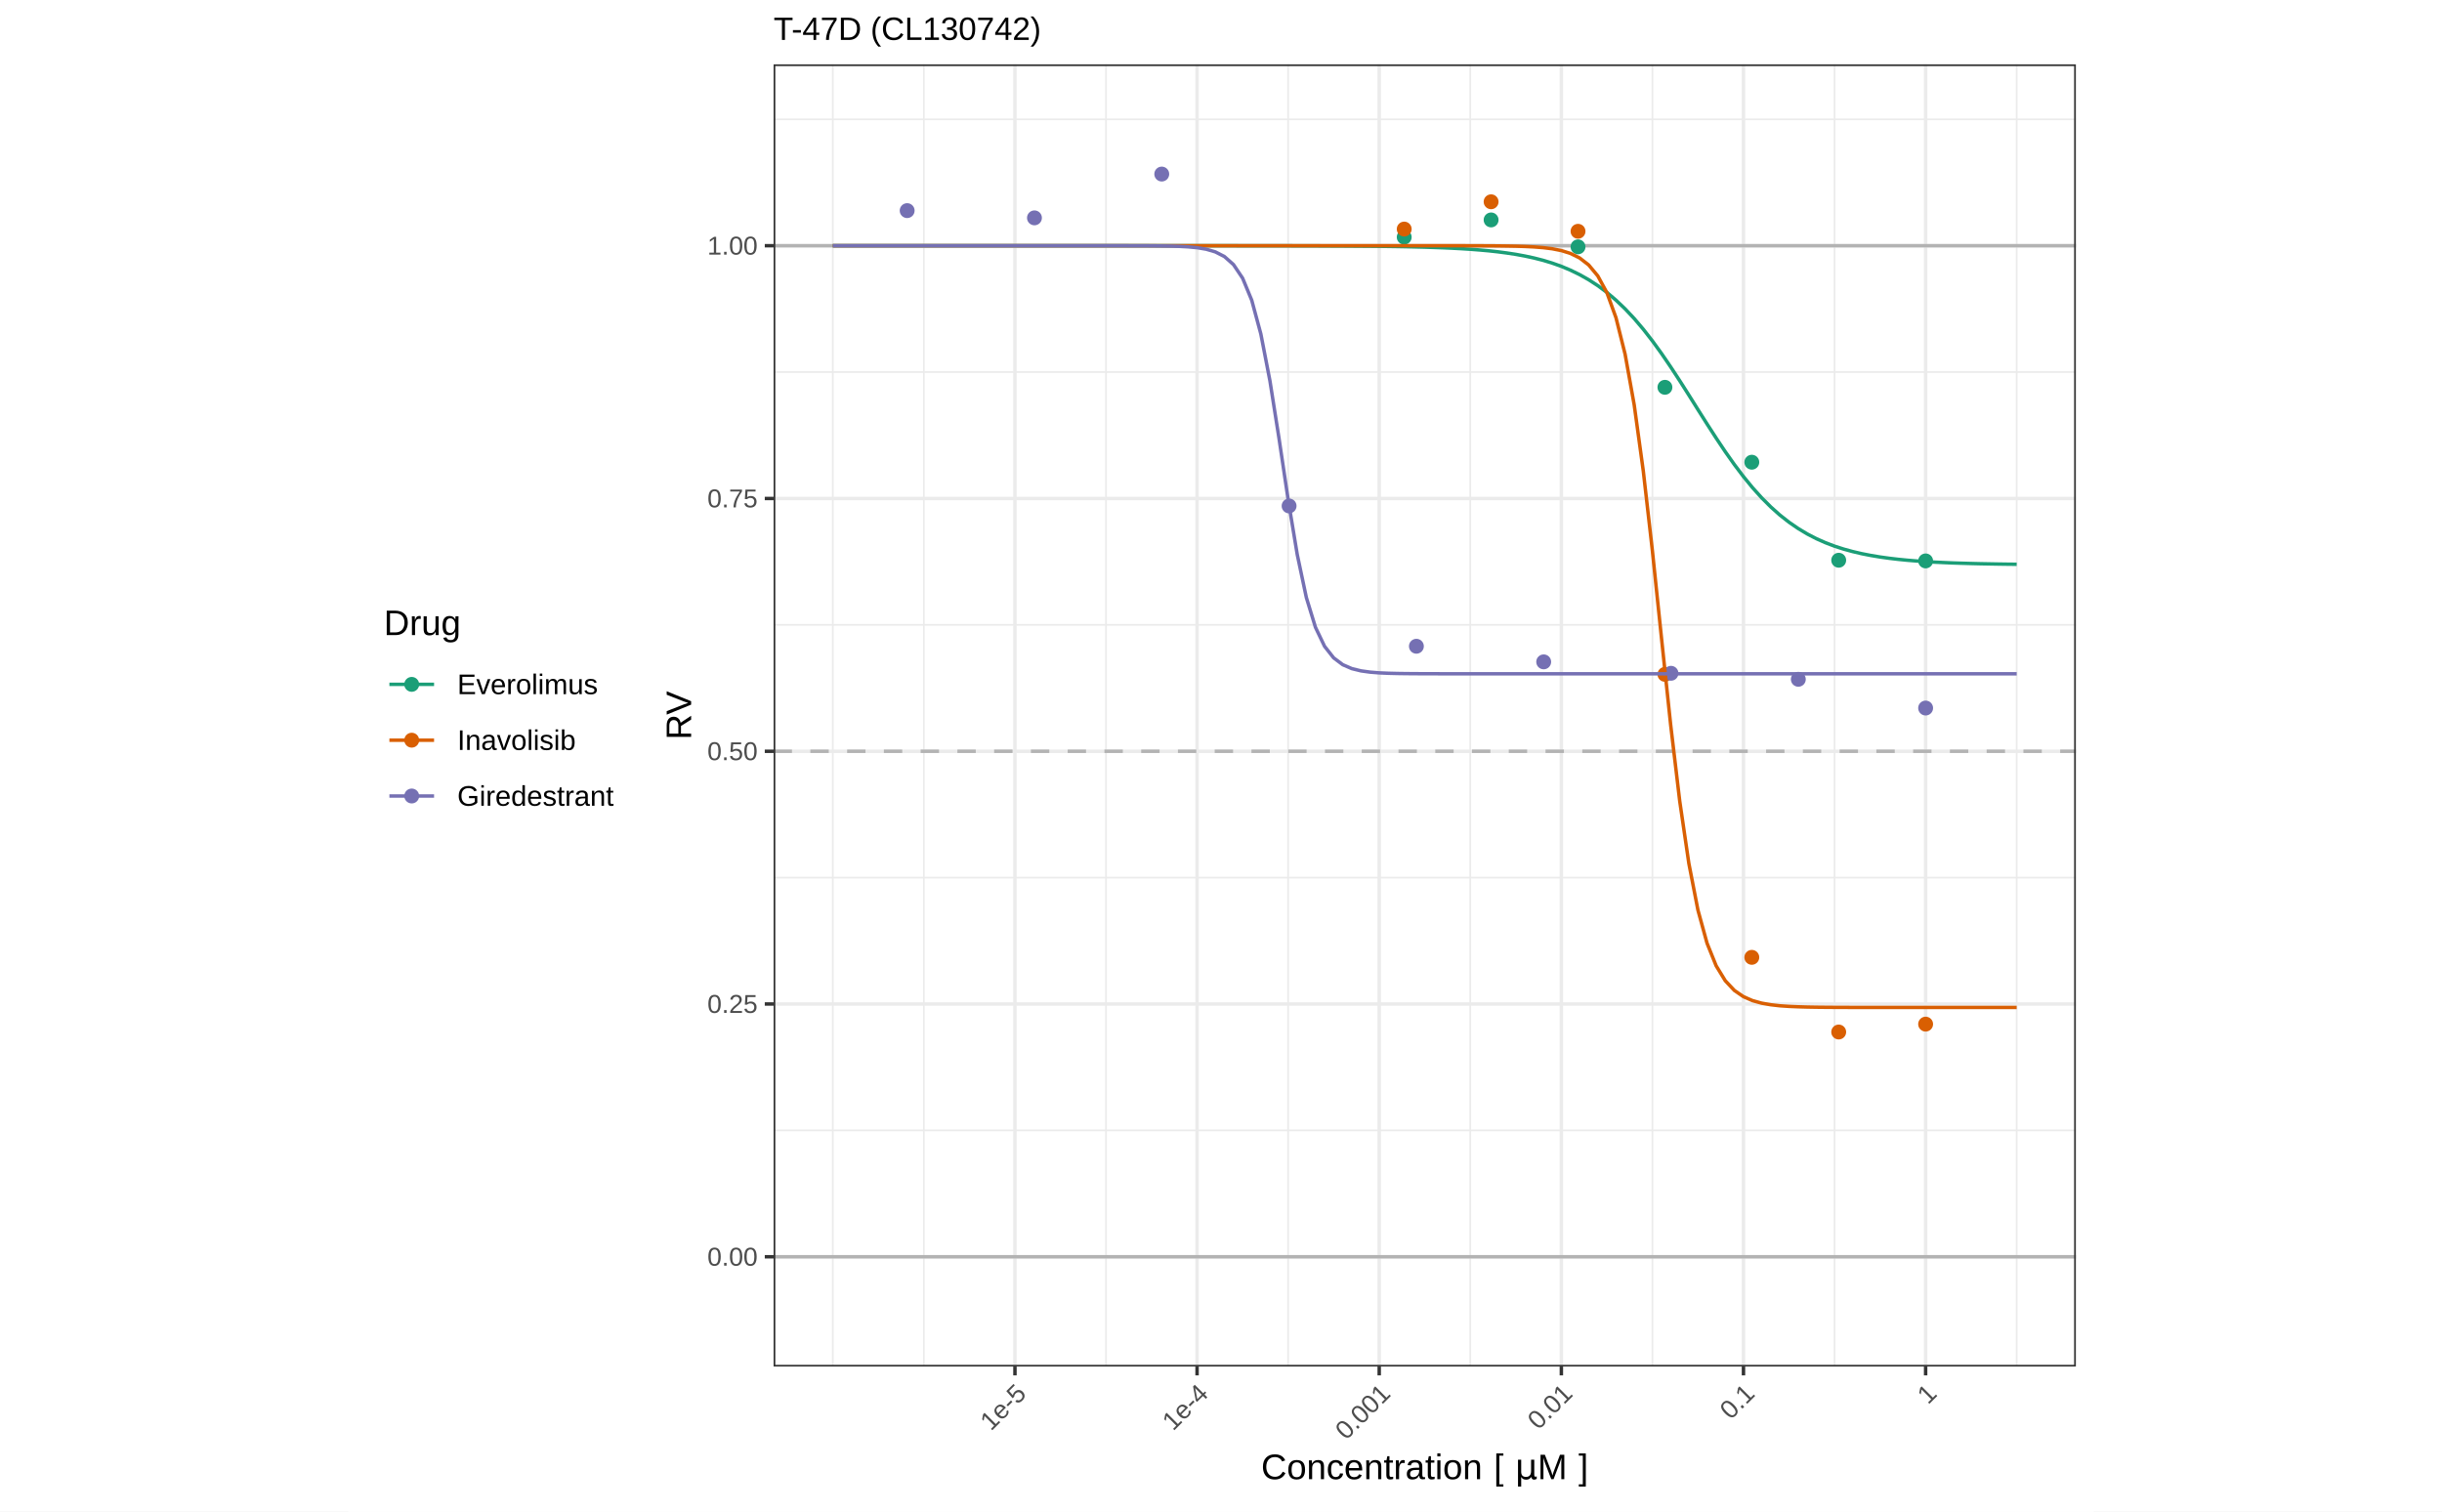
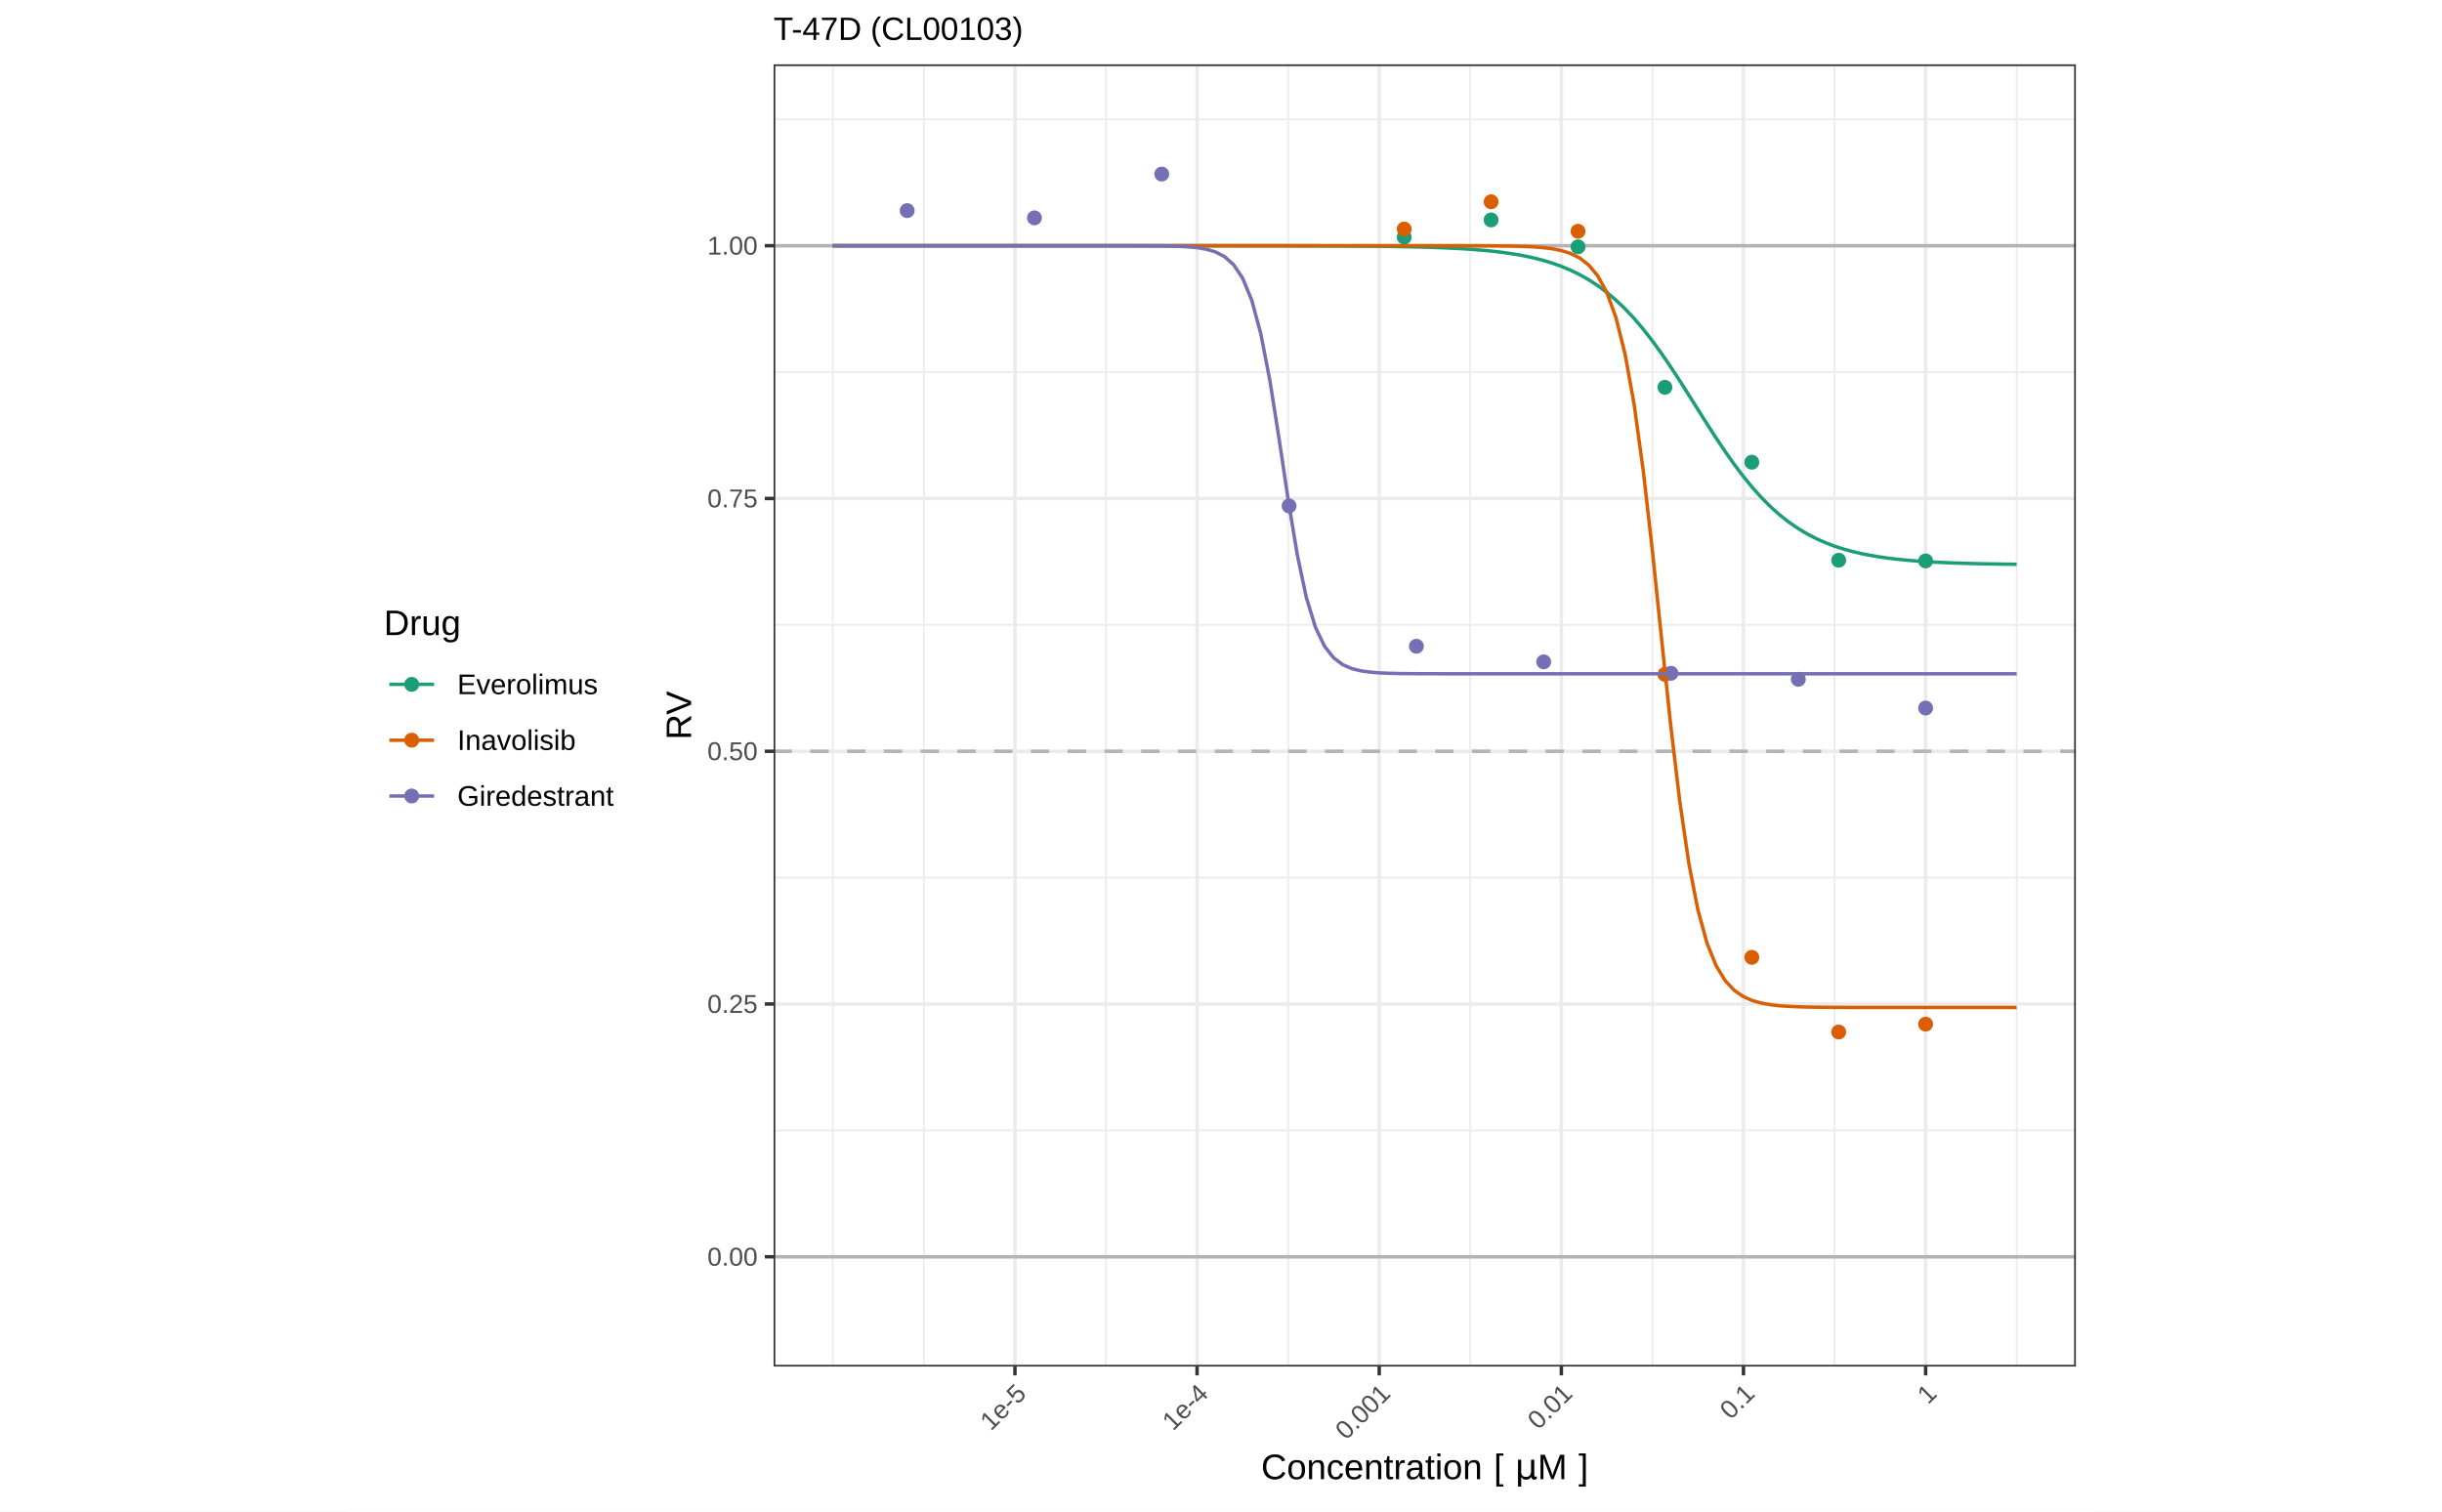
<svg xmlns="http://www.w3.org/2000/svg" width="756.00pt" height="468.00pt" viewBox="0 0 756.00 468.00">
  <g class="svglite">
    <defs>
      <style type="text/css">
    .svglite line, .svglite polyline, .svglite polygon, .svglite path, .svglite rect, .svglite circle {
      fill: none;
      stroke: #000000;
      stroke-linecap: round;
      stroke-linejoin: round;
      stroke-miterlimit: 10.00;
    }
    .svglite text {
      white-space: pre;
    }
    .svglite g.glyphgroup path {
      fill: inherit;
      stroke: none;
    }
  </style>
    </defs>
    <rect width="100%" height="100%" style="stroke: none; fill: #FFFFFF;" />
    <defs>
      <clipPath id="cpMC4wMHw3NTYuMDB8MC4wMHw0NjguMDA=">
        <rect x="0.00" y="0.00" width="756.00" height="468.00" />
      </clipPath>
    </defs>
    <g clip-path="url(#cpMC4wMHw3NTYuMDB8MC4wMHw0NjguMDA=)">
</g>
    <defs>
      <clipPath id="cpMTA3Ljg2fDY0OC4xNHwwLjAwfDQ2OC4wMA==">
        <rect x="107.86" y="0.00" width="540.27" height="468.00" />
      </clipPath>
    </defs>
    <g clip-path="url(#cpMTA3Ljg2fDY0OC4xNHwwLjAwfDQ2OC4wMA==)">
      <rect x="107.86" y="-0" width="540.27" height="468.00" style="stroke-width: 1.07; stroke: #FFFFFF; fill: #FFFFFF;" />
    </g>
    <g clip-path="url(#cpMC4wMHw3NTYuMDB8MC4wMHw0NjguMDA=)">
</g>
    <defs>
      <clipPath id="cpMjM5LjQ5fDY0Mi42NnwxOS45Mnw0MjMuMDg=">
        <rect x="239.49" y="19.92" width="403.16" height="403.16" />
      </clipPath>
    </defs>
    <g clip-path="url(#cpMjM5LjQ5fDY0Mi42NnwxOS45Mnw0MjMuMDg=)">
      <rect x="239.49" y="19.92" width="403.16" height="403.16" style="stroke-width: 1.07; stroke: none; fill: #FFFFFF;" />
      <polyline points="239.49,349.97 642.66,349.97 " style="stroke-width: 0.53; stroke: #EBEBEB; stroke-linecap: butt;" />
      <polyline points="239.49,271.72 642.66,271.72 " style="stroke-width: 0.53; stroke: #EBEBEB; stroke-linecap: butt;" />
      <polyline points="239.49,193.46 642.66,193.46 " style="stroke-width: 0.53; stroke: #EBEBEB; stroke-linecap: butt;" />
      <polyline points="239.49,115.20 642.66,115.20 " style="stroke-width: 0.53; stroke: #EBEBEB; stroke-linecap: butt;" />
      <polyline points="239.49,36.95 642.66,36.95 " style="stroke-width: 0.53; stroke: #EBEBEB; stroke-linecap: butt;" />
      <polyline points="257.82,423.08 257.82,19.92 " style="stroke-width: 0.53; stroke: #EBEBEB; stroke-linecap: butt;" />
      <polyline points="286.01,423.08 286.01,19.92 " style="stroke-width: 0.53; stroke: #EBEBEB; stroke-linecap: butt;" />
      <polyline points="342.40,423.08 342.40,19.92 " style="stroke-width: 0.53; stroke: #EBEBEB; stroke-linecap: butt;" />
      <polyline points="398.79,423.08 398.79,19.92 " style="stroke-width: 0.53; stroke: #EBEBEB; stroke-linecap: butt;" />
      <polyline points="455.17,423.08 455.17,19.92 " style="stroke-width: 0.53; stroke: #EBEBEB; stroke-linecap: butt;" />
      <polyline points="511.56,423.08 511.56,19.92 " style="stroke-width: 0.53; stroke: #EBEBEB; stroke-linecap: butt;" />
      <polyline points="567.94,423.08 567.94,19.92 " style="stroke-width: 0.53; stroke: #EBEBEB; stroke-linecap: butt;" />
      <polyline points="624.33,423.08 624.33,19.92 " style="stroke-width: 0.53; stroke: #EBEBEB; stroke-linecap: butt;" />
      <polyline points="239.49,389.10 642.66,389.10 " style="stroke-width: 1.07; stroke: #EBEBEB; stroke-linecap: butt;" />
      <polyline points="239.49,310.84 642.66,310.84 " style="stroke-width: 1.07; stroke: #EBEBEB; stroke-linecap: butt;" />
      <polyline points="239.49,232.59 642.66,232.59 " style="stroke-width: 1.07; stroke: #EBEBEB; stroke-linecap: butt;" />
      <polyline points="239.49,154.33 642.66,154.33 " style="stroke-width: 1.07; stroke: #EBEBEB; stroke-linecap: butt;" />
      <polyline points="239.49,76.07 642.66,76.07 " style="stroke-width: 1.07; stroke: #EBEBEB; stroke-linecap: butt;" />
      <polyline points="314.21,423.08 314.21,19.92 " style="stroke-width: 1.07; stroke: #EBEBEB; stroke-linecap: butt;" />
      <polyline points="370.59,423.08 370.59,19.92 " style="stroke-width: 1.07; stroke: #EBEBEB; stroke-linecap: butt;" />
      <polyline points="426.98,423.08 426.98,19.92 " style="stroke-width: 1.07; stroke: #EBEBEB; stroke-linecap: butt;" />
      <polyline points="483.37,423.08 483.37,19.92 " style="stroke-width: 1.07; stroke: #EBEBEB; stroke-linecap: butt;" />
      <polyline points="539.75,423.08 539.75,19.92 " style="stroke-width: 1.07; stroke: #EBEBEB; stroke-linecap: butt;" />
      <polyline points="596.14,423.08 596.14,19.92 " style="stroke-width: 1.07; stroke: #EBEBEB; stroke-linecap: butt;" />
      <line x1="239.49" y1="702.13" x2="642.66" y2="702.13" style="stroke-width: 1.07; stroke: #B3B3B3; stroke-linecap: butt;" />
      <line x1="239.49" y1="389.10" x2="642.66" y2="389.10" style="stroke-width: 1.07; stroke: #B3B3B3; stroke-linecap: butt;" />
      <line x1="239.49" y1="76.07" x2="642.66" y2="76.07" style="stroke-width: 1.07; stroke: #B3B3B3; stroke-linecap: butt;" />
      <line x1="239.49" y1="232.59" x2="642.66" y2="232.59" style="stroke-width: 1.07; stroke: #B3B3B3; stroke-dasharray: 5.69,5.69; stroke-linecap: butt;" />
      <circle cx="434.72" cy="73.42" r="1.95" style="stroke-width: 0.71; stroke: #1B9E77; fill: #1B9E77;" />
      <circle cx="461.62" cy="68.09" r="1.95" style="stroke-width: 0.71; stroke: #1B9E77; fill: #1B9E77;" />
      <circle cx="488.53" cy="76.42" r="1.95" style="stroke-width: 0.71; stroke: #1B9E77; fill: #1B9E77;" />
      <circle cx="515.43" cy="119.91" r="1.95" style="stroke-width: 0.71; stroke: #1B9E77; fill: #1B9E77;" />
      <circle cx="542.33" cy="143.10" r="1.95" style="stroke-width: 0.71; stroke: #1B9E77; fill: #1B9E77;" />
      <circle cx="569.23" cy="173.45" r="1.95" style="stroke-width: 0.71; stroke: #1B9E77; fill: #1B9E77;" />
      <circle cx="596.14" cy="173.66" r="1.95" style="stroke-width: 0.71; stroke: #1B9E77; fill: #1B9E77;" />
      <circle cx="434.72" cy="70.92" r="1.95" style="stroke-width: 0.71; stroke: #D95F02; fill: #D95F02;" />
      <circle cx="461.62" cy="62.47" r="1.95" style="stroke-width: 0.71; stroke: #D95F02; fill: #D95F02;" />
      <circle cx="488.53" cy="71.61" r="1.95" style="stroke-width: 0.71; stroke: #D95F02; fill: #D95F02;" />
      <circle cx="515.43" cy="208.78" r="1.95" style="stroke-width: 0.71; stroke: #D95F02; fill: #D95F02;" />
      <circle cx="542.33" cy="296.39" r="1.95" style="stroke-width: 0.71; stroke: #D95F02; fill: #D95F02;" />
      <circle cx="569.23" cy="319.51" r="1.95" style="stroke-width: 0.71; stroke: #D95F02; fill: #D95F02;" />
      <circle cx="596.14" cy="317.07" r="1.95" style="stroke-width: 0.71; stroke: #D95F02; fill: #D95F02;" />
      <circle cx="280.84" cy="65.21" r="1.95" style="stroke-width: 0.71; stroke: #7570B3; fill: #7570B3;" />
      <circle cx="320.25" cy="67.45" r="1.95" style="stroke-width: 0.71; stroke: #7570B3; fill: #7570B3;" />
      <circle cx="359.66" cy="53.89" r="1.95" style="stroke-width: 0.71; stroke: #7570B3; fill: #7570B3;" />
      <circle cx="399.08" cy="156.64" r="1.95" style="stroke-width: 0.71; stroke: #7570B3; fill: #7570B3;" />
      <circle cx="438.49" cy="200.08" r="1.95" style="stroke-width: 0.71; stroke: #7570B3; fill: #7570B3;" />
      <circle cx="477.90" cy="204.91" r="1.95" style="stroke-width: 0.71; stroke: #7570B3; fill: #7570B3;" />
      <circle cx="517.31" cy="208.45" r="1.95" style="stroke-width: 0.71; stroke: #7570B3; fill: #7570B3;" />
      <circle cx="556.73" cy="210.31" r="1.95" style="stroke-width: 0.71; stroke: #7570B3; fill: #7570B3;" />
      <circle cx="596.14" cy="219.21" r="1.95" style="stroke-width: 0.71; stroke: #7570B3; fill: #7570B3;" />
      <polyline points="257.82,76.07 260.64,76.07 263.46,76.07 266.28,76.07 269.10,76.07 271.92,76.07 274.74,76.07 277.56,76.07 280.37,76.07 283.19,76.07 286.01,76.07 288.83,76.07 291.65,76.07 294.47,76.07 297.29,76.07 300.11,76.07 302.93,76.07 305.75,76.07 308.57,76.07 311.39,76.07 314.21,76.07 317.03,76.07 319.85,76.07 322.66,76.07 325.48,76.07 328.30,76.07 331.12,76.07 333.94,76.07 336.76,76.07 339.58,76.07 342.40,76.08 345.22,76.08 348.04,76.08 350.86,76.08 353.68,76.08 356.50,76.08 359.32,76.08 362.13,76.08 364.95,76.08 367.77,76.08 370.59,76.08 373.41,76.08 376.23,76.08 379.05,76.08 381.87,76.08 384.69,76.09 387.51,76.09 390.33,76.09 393.15,76.09 395.97,76.10 398.79,76.10 401.61,76.11 404.42,76.12 407.24,76.12 410.06,76.13 412.88,76.15 415.70,76.16 418.52,76.18 421.34,76.20 424.16,76.22 426.98,76.25 429.80,76.29 432.62,76.33 435.44,76.38 438.26,76.45 441.08,76.52 443.89,76.61 446.71,76.71 449.53,76.84 452.35,76.99 455.17,77.17 457.99,77.39 460.81,77.64 463.63,77.95 466.45,78.32 469.27,78.75 472.09,79.27 474.91,79.88 477.73,80.60 480.55,81.46 483.37,82.46 486.18,83.64 489.00,85.01 491.82,86.60 494.64,88.43 497.46,90.53 500.28,92.93 503.10,95.62 505.92,98.62 508.74,101.94 511.56,105.56 514.38,109.45 517.20,113.58 520.02,117.89 522.84,122.32 525.65,126.80 528.47,131.26 531.29,135.63 534.11,139.84 536.93,143.83 539.75,147.56 542.57,151.00 545.39,154.13 548.21,156.95 551.03,159.47 553.85,161.68 556.67,163.62 559.49,165.31 562.31,166.77 565.13,168.02 567.94,169.09 570.76,170.00 573.58,170.77 576.40,171.43 579.22,171.98 582.04,172.45 584.86,172.84 587.68,173.17 590.50,173.45 593.32,173.68 596.14,173.87 598.96,174.04 601.78,174.17 604.60,174.29 607.41,174.38 610.23,174.46 613.05,174.53 615.87,174.58 618.69,174.63 621.51,174.67 624.33,174.70 " style="stroke-width: 1.07; stroke: #1B9E77; stroke-linecap: butt;" />
      <polyline points="257.82,76.07 260.64,76.07 263.46,76.07 266.28,76.07 269.10,76.07 271.92,76.07 274.74,76.07 277.56,76.07 280.37,76.07 283.19,76.07 286.01,76.07 288.83,76.07 291.65,76.07 294.47,76.07 297.29,76.07 300.11,76.07 302.93,76.07 305.75,76.07 308.57,76.07 311.39,76.07 314.21,76.07 317.03,76.07 319.85,76.07 322.66,76.07 325.48,76.07 328.30,76.07 331.12,76.07 333.94,76.07 336.76,76.07 339.58,76.07 342.40,76.07 345.22,76.07 348.04,76.07 350.86,76.07 353.68,76.07 356.50,76.07 359.32,76.07 362.13,76.07 364.95,76.07 367.77,76.07 370.59,76.07 373.41,76.07 376.23,76.07 379.05,76.07 381.87,76.07 384.69,76.07 387.51,76.07 390.33,76.07 393.15,76.07 395.97,76.07 398.79,76.07 401.61,76.07 404.42,76.07 407.24,76.07 410.06,76.07 412.88,76.07 415.70,76.07 418.52,76.07 421.34,76.07 424.16,76.07 426.98,76.07 429.80,76.07 432.62,76.07 435.44,76.07 438.26,76.08 441.08,76.08 443.89,76.08 446.71,76.08 449.53,76.08 452.35,76.08 455.17,76.09 457.99,76.10 460.81,76.11 463.63,76.13 466.45,76.17 469.27,76.22 472.09,76.31 474.91,76.45 477.73,76.67 480.55,77.02 483.37,77.58 486.18,78.46 489.00,79.85 491.82,82.03 494.64,85.41 497.46,90.59 500.28,98.36 503.10,109.65 505.92,125.35 508.74,145.87 511.56,170.59 514.38,197.66 517.20,224.35 520.02,248.08 522.84,267.31 525.65,281.76 528.47,292.02 531.29,299.01 534.11,303.63 536.93,306.64 539.75,308.57 542.57,309.80 545.39,310.58 548.21,311.07 551.03,311.39 553.85,311.58 556.67,311.70 559.49,311.78 562.31,311.83 565.13,311.86 567.94,311.88 570.76,311.89 573.58,311.90 576.40,311.90 579.22,311.91 582.04,311.91 584.86,311.91 587.68,311.91 590.50,311.91 593.32,311.91 596.14,311.91 598.96,311.91 601.78,311.91 604.60,311.91 607.41,311.91 610.23,311.91 613.05,311.91 615.87,311.91 618.69,311.91 621.51,311.91 624.33,311.91 " style="stroke-width: 1.07; stroke: #D95F02; stroke-linecap: butt;" />
      <polyline points="257.82,76.07 260.64,76.07 263.46,76.07 266.28,76.07 269.10,76.07 271.92,76.07 274.74,76.07 277.56,76.07 280.37,76.07 283.19,76.07 286.01,76.07 288.83,76.07 291.65,76.07 294.47,76.07 297.29,76.07 300.11,76.07 302.93,76.07 305.75,76.07 308.57,76.07 311.39,76.07 314.21,76.07 317.03,76.07 319.85,76.07 322.66,76.07 325.48,76.07 328.30,76.07 331.12,76.07 333.94,76.07 336.76,76.07 339.58,76.08 342.40,76.08 345.22,76.08 348.04,76.08 350.86,76.09 353.68,76.09 356.50,76.11 359.32,76.14 362.13,76.18 364.95,76.27 367.77,76.42 370.59,76.68 373.41,77.15 376.23,77.98 379.05,79.42 381.87,81.92 384.69,86.12 387.51,92.94 390.33,103.37 393.15,117.91 395.97,135.79 398.79,154.70 401.61,171.72 404.42,184.99 407.24,194.20 410.06,200.10 412.88,203.68 415.70,205.79 418.52,207.01 421.34,207.70 424.16,208.09 426.98,208.32 429.80,208.44 432.62,208.51 435.44,208.55 438.26,208.57 441.08,208.59 443.89,208.59 446.71,208.60 449.53,208.60 452.35,208.60 455.17,208.60 457.99,208.60 460.81,208.60 463.63,208.60 466.45,208.60 469.27,208.60 472.09,208.60 474.91,208.60 477.73,208.60 480.55,208.60 483.37,208.60 486.18,208.60 489.00,208.60 491.82,208.60 494.64,208.60 497.46,208.60 500.28,208.60 503.10,208.60 505.92,208.60 508.74,208.60 511.56,208.60 514.38,208.60 517.20,208.60 520.02,208.60 522.84,208.60 525.65,208.60 528.47,208.60 531.29,208.60 534.11,208.60 536.93,208.60 539.75,208.60 542.57,208.60 545.39,208.60 548.21,208.60 551.03,208.60 553.85,208.60 556.67,208.60 559.49,208.60 562.31,208.60 565.13,208.60 567.94,208.60 570.76,208.60 573.58,208.60 576.40,208.60 579.22,208.60 582.04,208.60 584.86,208.60 587.68,208.60 590.50,208.60 593.32,208.60 596.14,208.60 598.96,208.60 601.78,208.60 604.60,208.60 607.41,208.60 610.23,208.60 613.05,208.60 615.87,208.60 618.69,208.60 621.51,208.60 624.33,208.60 " style="stroke-width: 1.07; stroke: #7570B3; stroke-linecap: butt;" />
      <rect x="239.49" y="19.92" width="403.16" height="403.16" style="stroke-width: 1.07; stroke: #333333;" />
    </g>
    <g clip-path="url(#cpMC4wMHw3NTYuMDB8MC4wMHw0NjguMDA=)">
      <text x="234.56" y="391.85" text-anchor="end" style="font-size: 8.00px;fill: #4D4D4D; font-family: &quot;Liberation Sans&quot;;" textLength="15.58px" lengthAdjust="spacingAndGlyphs">0.00</text>
      <text x="234.56" y="313.59" text-anchor="end" style="font-size: 8.00px;fill: #4D4D4D; font-family: &quot;Liberation Sans&quot;;" textLength="15.58px" lengthAdjust="spacingAndGlyphs">0.25</text>
      <text x="234.56" y="235.34" text-anchor="end" style="font-size: 8.00px;fill: #4D4D4D; font-family: &quot;Liberation Sans&quot;;" textLength="15.58px" lengthAdjust="spacingAndGlyphs">0.50</text>
      <text x="234.56" y="157.08" text-anchor="end" style="font-size: 8.00px;fill: #4D4D4D; font-family: &quot;Liberation Sans&quot;;" textLength="15.58px" lengthAdjust="spacingAndGlyphs">0.75</text>
      <text x="234.56" y="78.82" text-anchor="end" style="font-size: 8.00px;fill: #4D4D4D; font-family: &quot;Liberation Sans&quot;;" textLength="15.58px" lengthAdjust="spacingAndGlyphs">1.00</text>
      <polyline points="236.76,389.10 239.49,389.10 " style="stroke-width: 1.07; stroke: #333333; stroke-linecap: butt;" />
      <polyline points="236.76,310.84 239.49,310.84 " style="stroke-width: 1.07; stroke: #333333; stroke-linecap: butt;" />
      <polyline points="236.76,232.59 239.49,232.59 " style="stroke-width: 1.07; stroke: #333333; stroke-linecap: butt;" />
      <polyline points="236.76,154.33 239.49,154.33 " style="stroke-width: 1.07; stroke: #333333; stroke-linecap: butt;" />
      <polyline points="236.76,76.07 239.49,76.07 " style="stroke-width: 1.07; stroke: #333333; stroke-linecap: butt;" />
      <polyline points="314.21,425.82 314.21,423.08 " style="stroke-width: 1.07; stroke: #333333; stroke-linecap: butt;" />
      <polyline points="370.59,425.82 370.59,423.08 " style="stroke-width: 1.07; stroke: #333333; stroke-linecap: butt;" />
      <polyline points="426.98,425.82 426.98,423.08 " style="stroke-width: 1.07; stroke: #333333; stroke-linecap: butt;" />
      <polyline points="483.37,425.82 483.37,423.08 " style="stroke-width: 1.07; stroke: #333333; stroke-linecap: butt;" />
      <polyline points="539.75,425.82 539.75,423.08 " style="stroke-width: 1.07; stroke: #333333; stroke-linecap: butt;" />
      <polyline points="596.14,425.82 596.14,423.08 " style="stroke-width: 1.07; stroke: #333333; stroke-linecap: butt;" />
      <text transform="translate(318.10,431.90) rotate(-45)" text-anchor="end" style="font-size: 8.00px;fill: #4D4D4D; font-family: &quot;Liberation Sans&quot;;" textLength="16.03px" lengthAdjust="spacingAndGlyphs">1e-5</text>
      <text transform="translate(374.48,431.90) rotate(-45)" text-anchor="end" style="font-size: 8.00px;fill: #4D4D4D; font-family: &quot;Liberation Sans&quot;;" textLength="16.03px" lengthAdjust="spacingAndGlyphs">1e-4</text>
      <text transform="translate(430.87,431.90) rotate(-45)" text-anchor="end" style="font-size: 8.00px;fill: #4D4D4D; font-family: &quot;Liberation Sans&quot;;" textLength="20.03px" lengthAdjust="spacingAndGlyphs">0.001</text>
      <text transform="translate(487.25,431.90) rotate(-45)" text-anchor="end" style="font-size: 8.00px;fill: #4D4D4D; font-family: &quot;Liberation Sans&quot;;" textLength="15.58px" lengthAdjust="spacingAndGlyphs">0.01</text>
      <text transform="translate(543.64,431.90) rotate(-45)" text-anchor="end" style="font-size: 8.00px;fill: #4D4D4D; font-family: &quot;Liberation Sans&quot;;" textLength="11.12px" lengthAdjust="spacingAndGlyphs">0.1</text>
      <text transform="translate(600.03,431.90) rotate(-45)" text-anchor="end" style="font-size: 8.00px;fill: #4D4D4D; font-family: &quot;Liberation Sans&quot;;" textLength="4.45px" lengthAdjust="spacingAndGlyphs">1</text>
      <text x="390.42" y="457.95" style="font-size: 11.00px; font-family: &quot;Liberation Sans&quot;;" textLength="68.53px" lengthAdjust="spacingAndGlyphs">Concentration</text>
      <text x="458.95" y="457.95" style="font-size: 11.00px; font-family: &quot;DejaVu Sans&quot;;" textLength="3.50px" lengthAdjust="spacingAndGlyphs"> </text>
      <text x="462.45" y="457.95" style="font-size: 11.00px; font-family: &quot;Liberation Sans&quot;;" textLength="3.06px" lengthAdjust="spacingAndGlyphs">[</text>
      <text x="465.51" y="457.95" style="font-size: 11.00px; font-family: &quot;DejaVu Sans&quot;;" textLength="3.50px" lengthAdjust="spacingAndGlyphs"> </text>
      <text x="469.01" y="457.95" style="font-size: 11.00px; font-family: &quot;DejaVu Sans&quot;;" textLength="7.00px" lengthAdjust="spacingAndGlyphs">μ</text>
      <text x="476.01" y="457.95" style="font-size: 11.00px; font-family: &quot;Liberation Sans&quot;;" textLength="9.16px" lengthAdjust="spacingAndGlyphs">M</text>
      <text x="485.17" y="457.95" style="font-size: 11.00px; font-family: &quot;DejaVu Sans&quot;;" textLength="3.50px" lengthAdjust="spacingAndGlyphs"> </text>
      <text x="488.67" y="457.95" style="font-size: 11.00px; font-family: &quot;Liberation Sans&quot;;" textLength="3.06px" lengthAdjust="spacingAndGlyphs">]</text>
      <text transform="translate(213.96,221.50) rotate(-90)" text-anchor="middle" style="font-size: 11.00px; font-family: &quot;Liberation Sans&quot;;" textLength="15.08px" lengthAdjust="spacingAndGlyphs">RV</text>
      <rect x="113.34" y="182.43" width="82.09" height="78.13" style="stroke-width: 1.07; stroke: none; fill: #FFFFFF;" />
      <text x="118.82" y="196.62" style="font-size: 11.00px; font-family: &quot;Liberation Sans&quot;;" textLength="23.84px" lengthAdjust="spacingAndGlyphs">Drug</text>
      <rect x="118.82" y="203.24" width="17.28" height="17.28" style="stroke-width: 1.07; stroke: none; fill: #FFFFFF;" />
      <circle cx="127.46" cy="211.88" r="1.95" style="stroke-width: 0.71; stroke: #1B9E77; fill: #1B9E77;" />
      <line x1="120.55" y1="211.88" x2="134.38" y2="211.88" style="stroke-width: 1.07; stroke: #1B9E77; stroke-linecap: butt;" />
      <rect x="118.82" y="220.52" width="17.28" height="17.28" style="stroke-width: 1.07; stroke: none; fill: #FFFFFF;" />
      <circle cx="127.46" cy="229.16" r="1.95" style="stroke-width: 0.71; stroke: #D95F02; fill: #D95F02;" />
      <line x1="120.55" y1="229.16" x2="134.38" y2="229.16" style="stroke-width: 1.07; stroke: #D95F02; stroke-linecap: butt;" />
      <rect x="118.82" y="237.80" width="17.28" height="17.28" style="stroke-width: 1.07; stroke: none; fill: #FFFFFF;" />
      <circle cx="127.46" cy="246.44" r="1.95" style="stroke-width: 0.71; stroke: #7570B3; fill: #7570B3;" />
      <line x1="120.55" y1="246.44" x2="134.38" y2="246.44" style="stroke-width: 1.07; stroke: #7570B3; stroke-linecap: butt;" />
      <text x="141.58" y="214.91" style="font-size: 8.80px; font-family: &quot;Liberation Sans&quot;;" textLength="43.52px" lengthAdjust="spacingAndGlyphs">Everolimus</text>
      <text x="141.58" y="232.19" style="font-size: 8.80px; font-family: &quot;Liberation Sans&quot;;" textLength="36.67px" lengthAdjust="spacingAndGlyphs">Inavolisib</text>
      <text x="141.58" y="249.47" style="font-size: 8.80px; font-family: &quot;Liberation Sans&quot;;" textLength="48.38px" lengthAdjust="spacingAndGlyphs">Giredestrant</text>
-       <text x="239.49" y="12.36" style="font-size: 10.00px; font-family: &quot;Liberation Sans&quot;;" textLength="82.81px" lengthAdjust="spacingAndGlyphs">T-47D (CL130742)</text>
+       <text x="239.49" y="12.36" style="font-size: 10.00px; font-family: &quot;Liberation Sans&quot;;" textLength="77.25px" lengthAdjust="spacingAndGlyphs">T-47D (CL00103)</text>
    </g>
  </g>
</svg>
